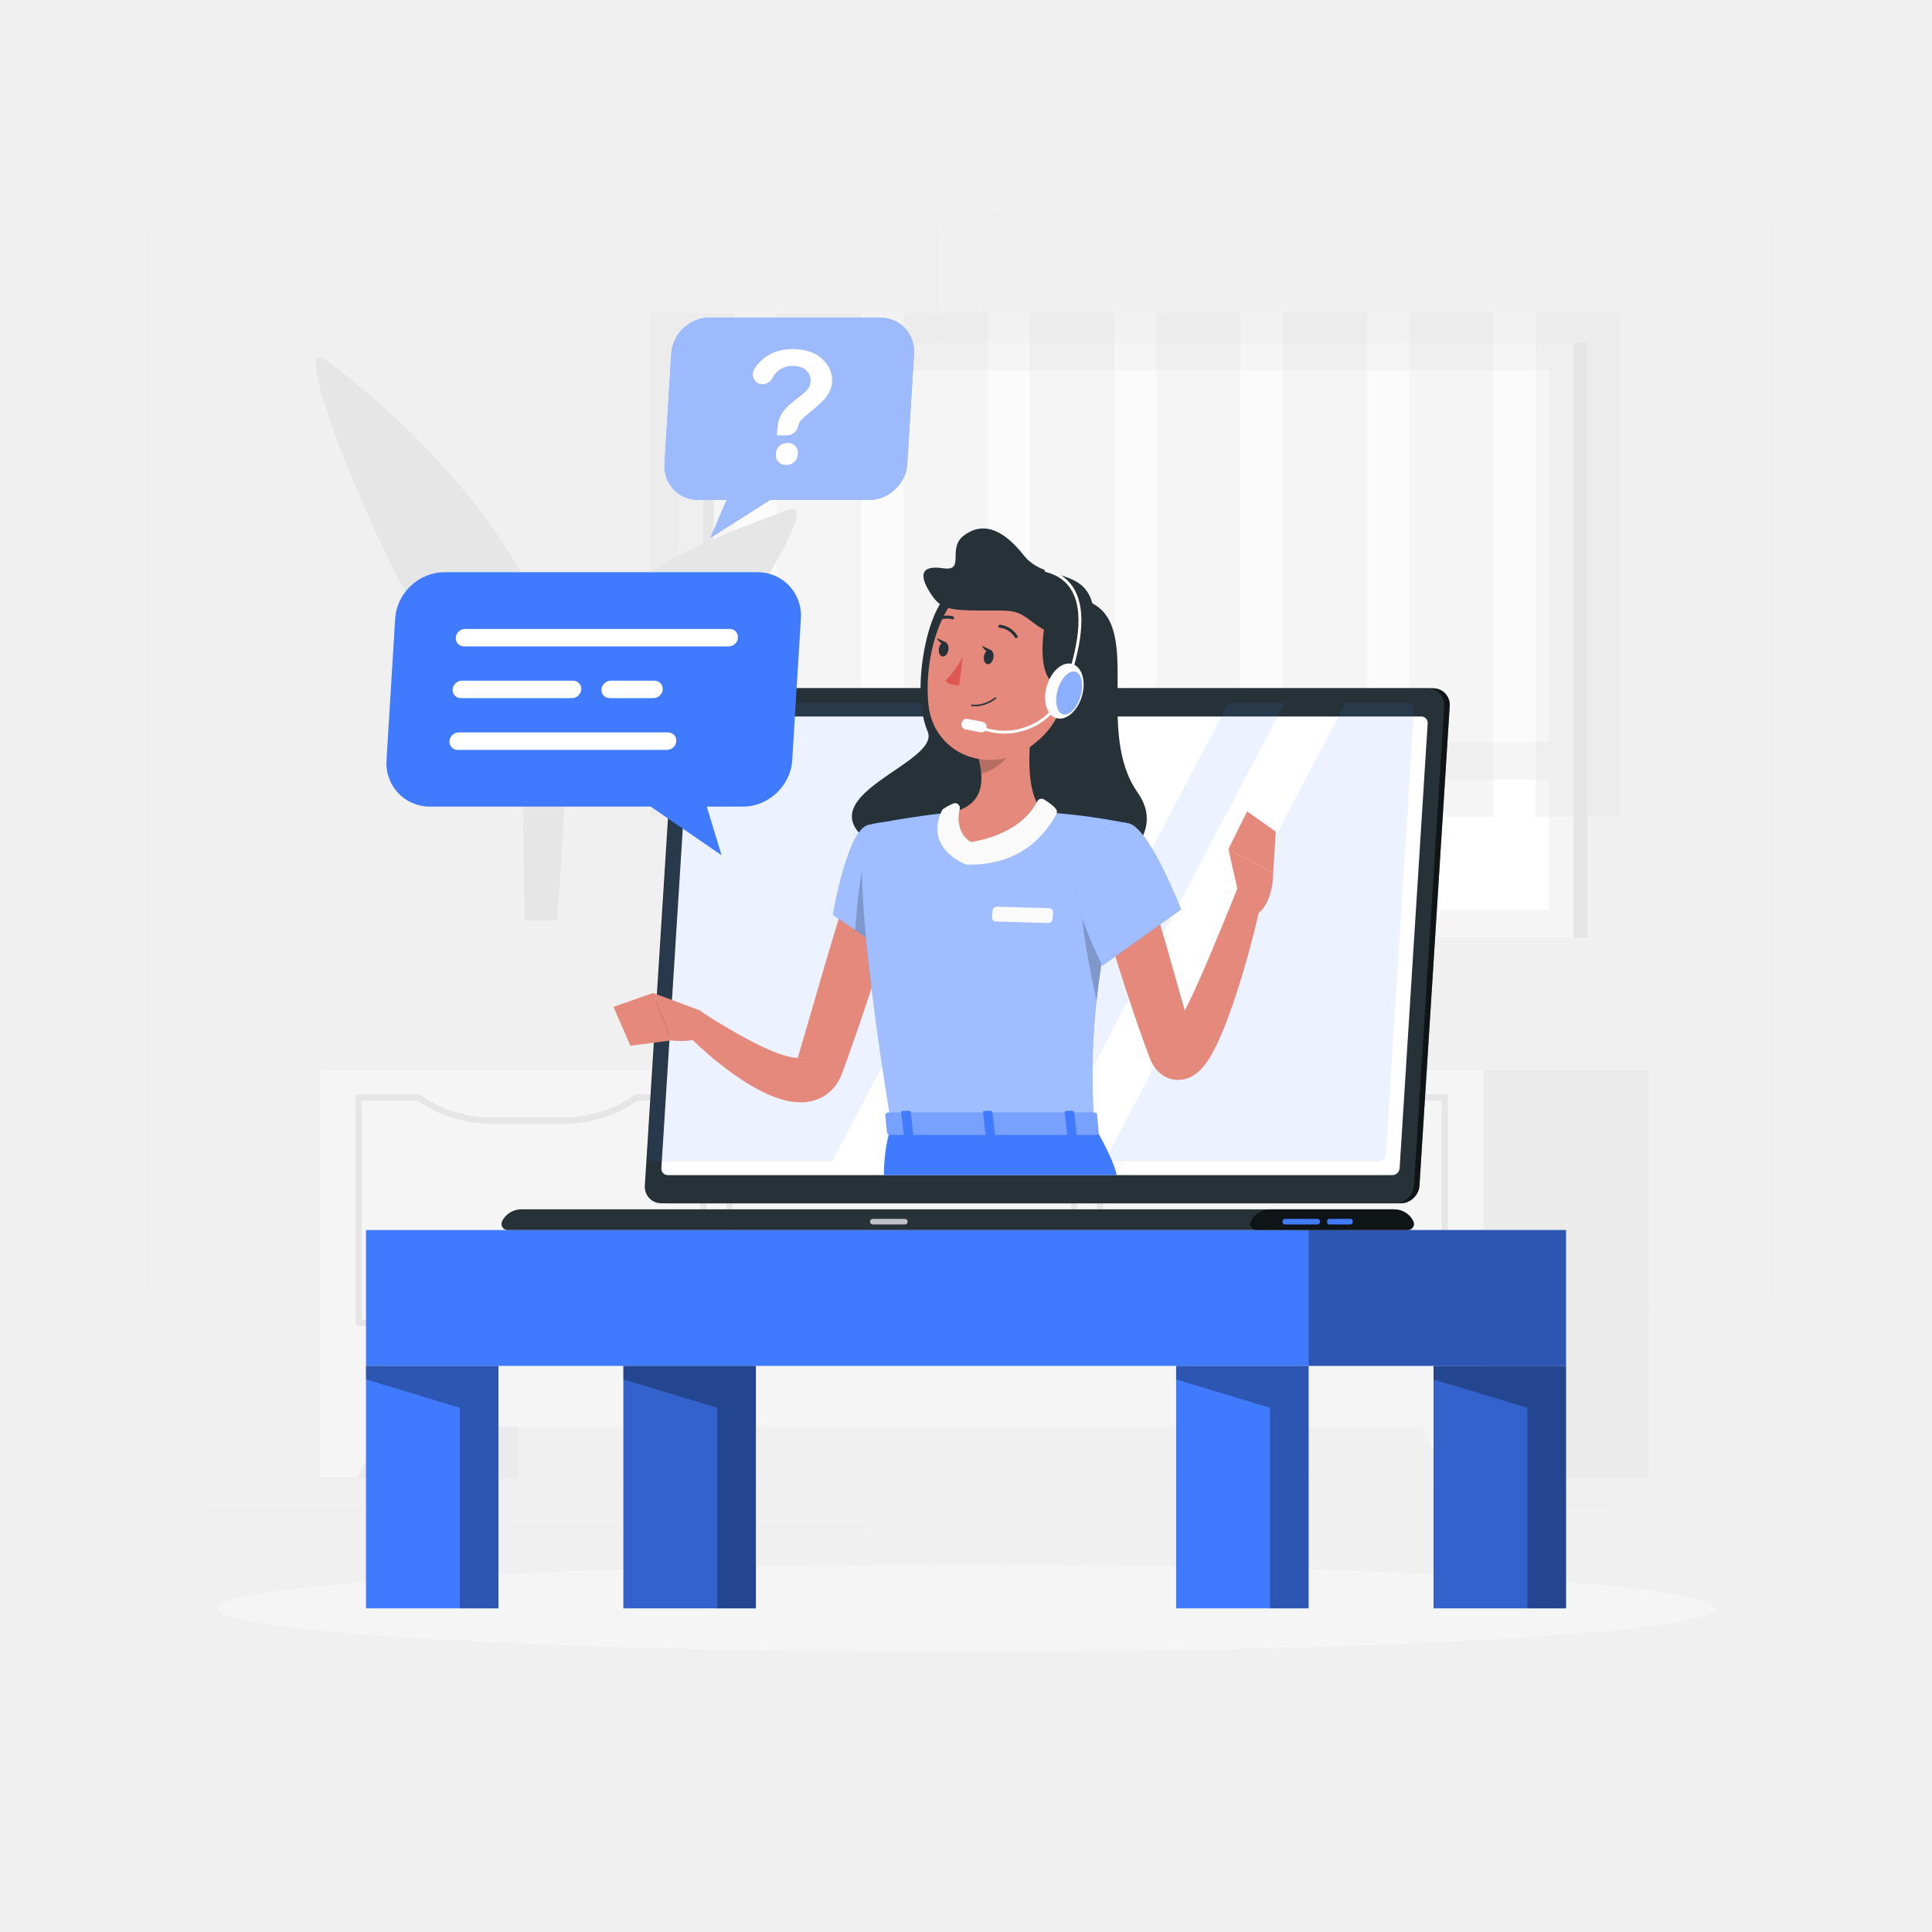
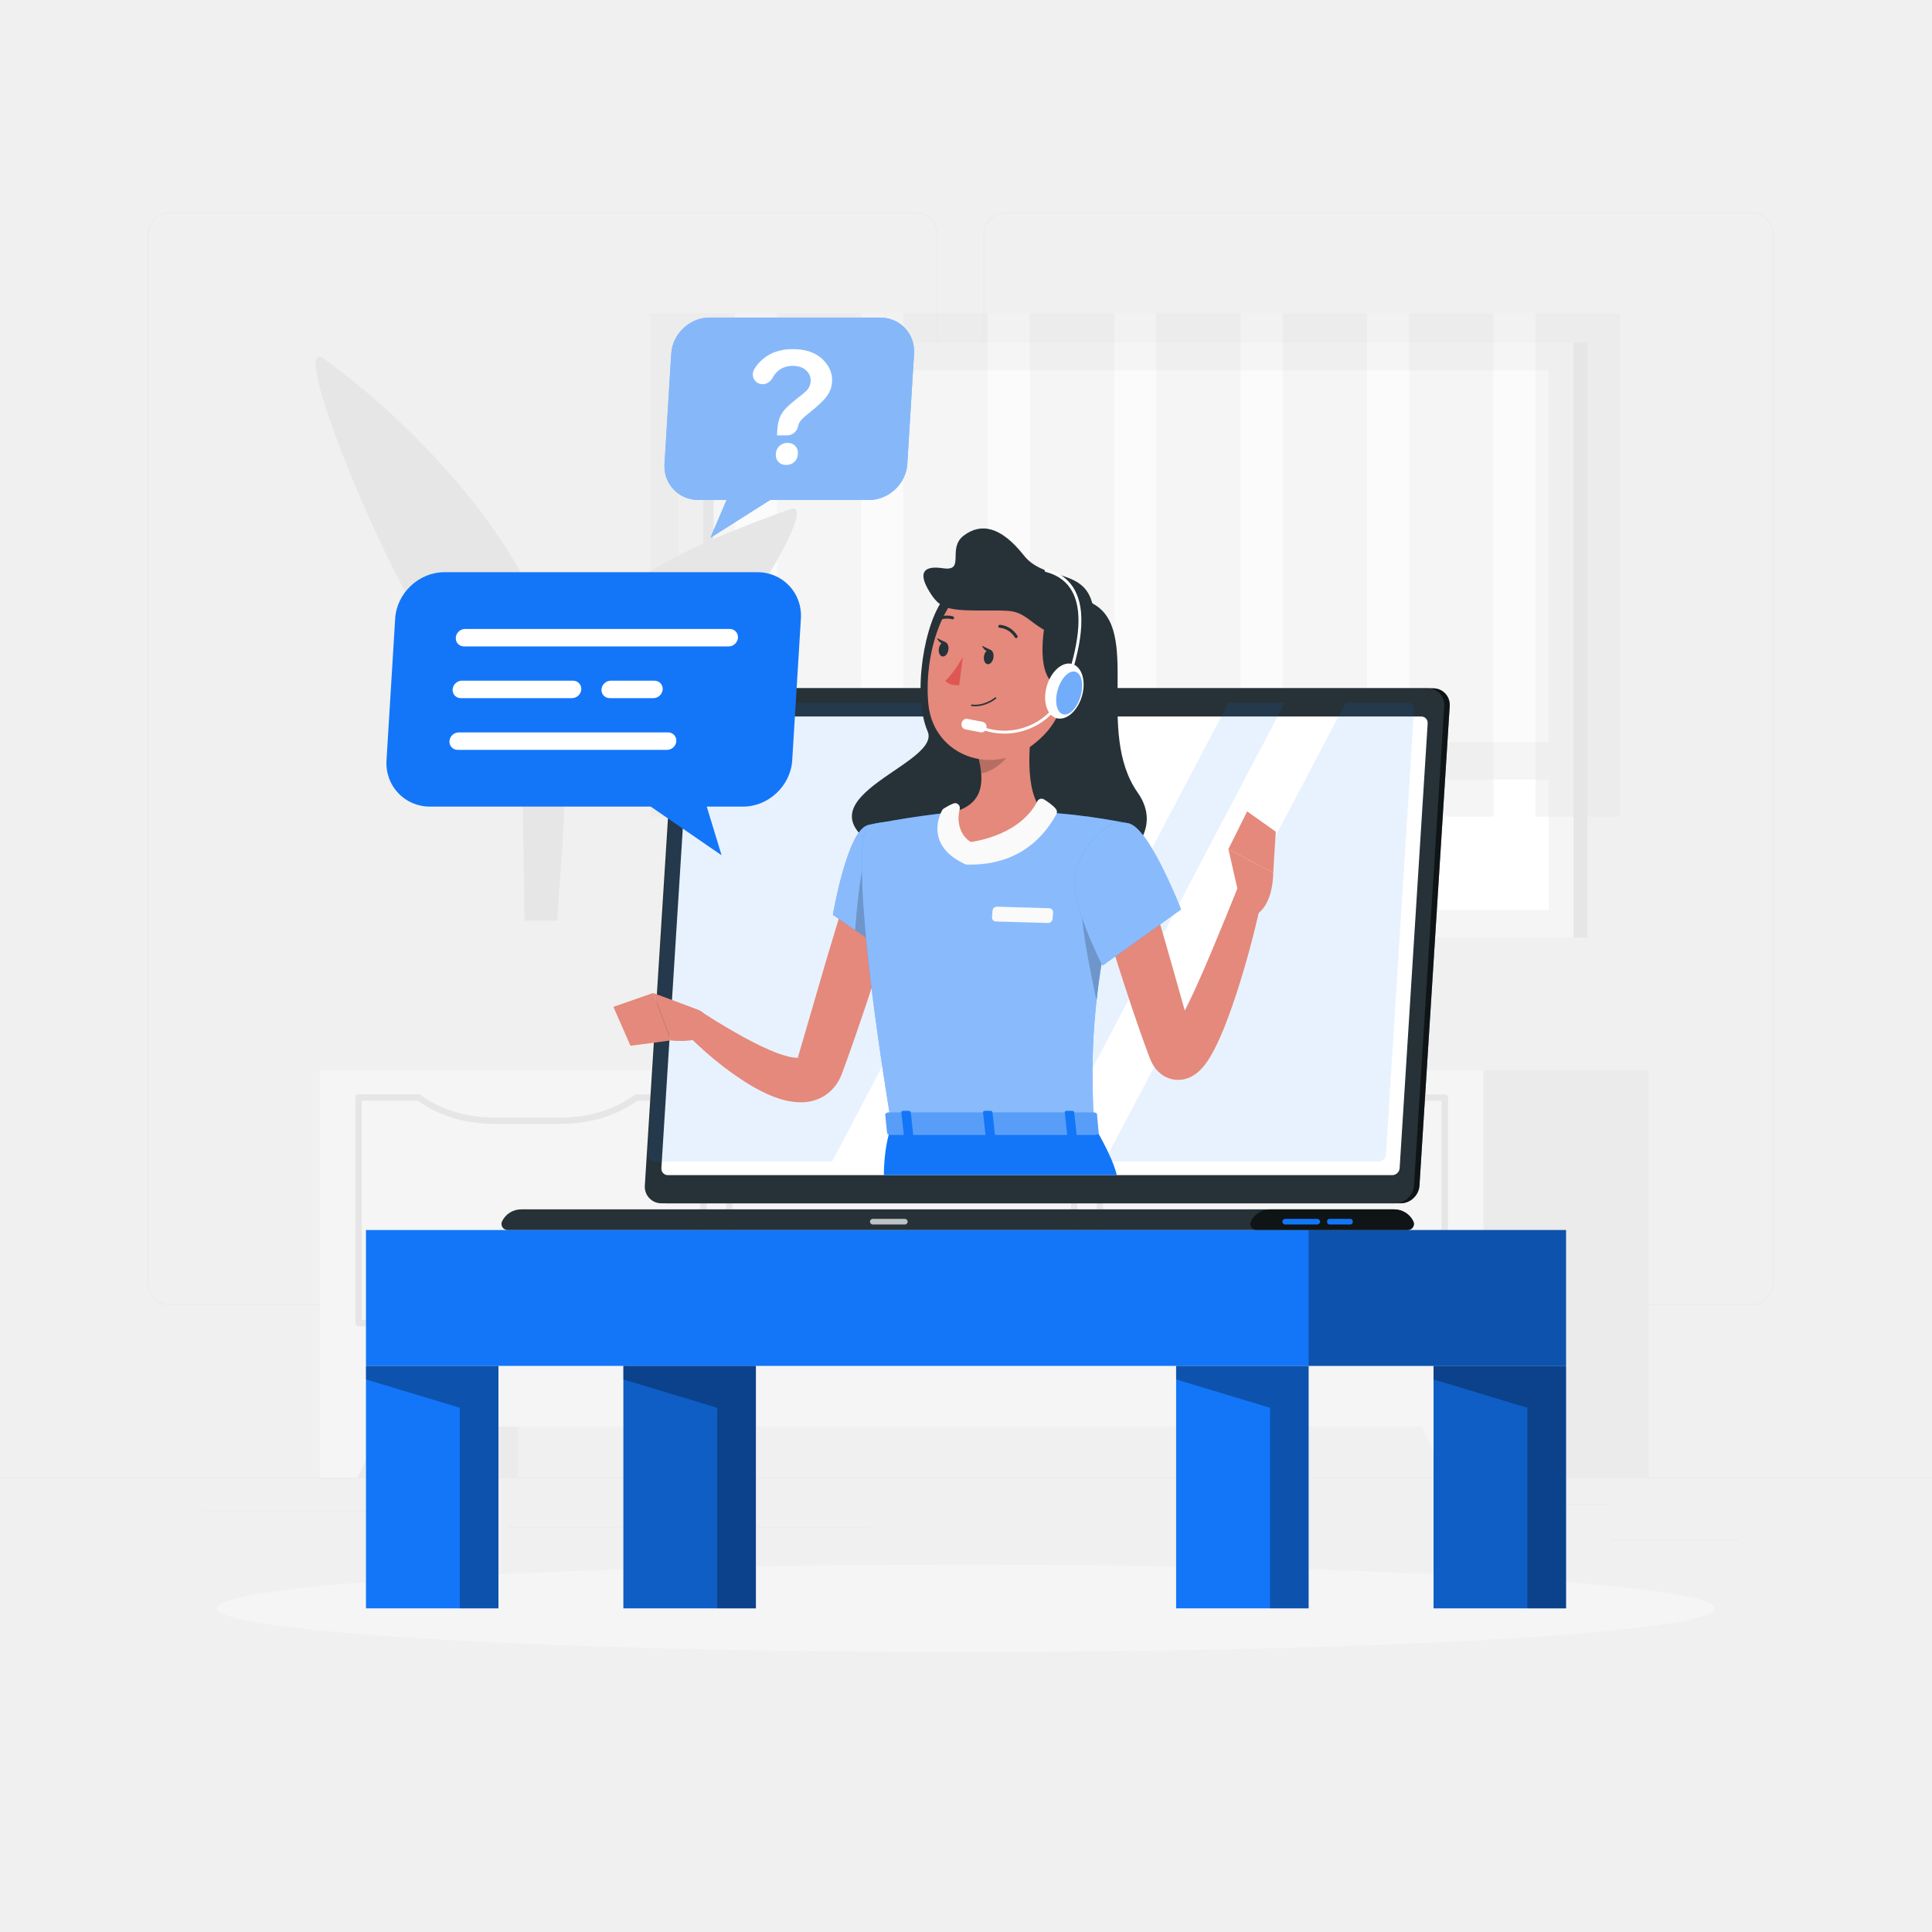
<svg xmlns="http://www.w3.org/2000/svg" version="1.1" x="0px" y="0px" viewBox="0 0 500 500" style="enable-background:new 0 0 500 500;" xml:space="preserve">
  <g id="Background_Complete">
    <g>
      <rect y="382.398" style="fill:#EBEBEB;" width="500" height="0.25" />
      <rect x="416.779" y="398.494" style="fill:#EBEBEB;" width="33.122" height="0.25" />
      <rect x="322.527" y="401.208" style="fill:#EBEBEB;" width="8.693" height="0.25" />
      <rect x="396.586" y="389.208" style="fill:#EBEBEB;" width="19.192" height="0.25" />
      <rect x="52.459" y="390.888" style="fill:#EBEBEB;" width="43.193" height="0.25" />
      <rect x="104.556" y="390.888" style="fill:#EBEBEB;" width="6.333" height="0.25" />
      <rect x="131.471" y="395.111" style="fill:#EBEBEB;" width="93.676" height="0.25" />
      <path style="fill:#EBEBEB;" d="M237.014,337.8H43.915c-3.147,0-5.708-2.561-5.708-5.708V60.66c0-3.147,2.561-5.708,5.708-5.708    h193.099c3.146,0,5.707,2.561,5.707,5.708v271.432C242.721,335.239,240.16,337.8,237.014,337.8z M43.915,55.203    c-3.01,0-5.458,2.448-5.458,5.458v271.432c0,3.01,2.448,5.458,5.458,5.458h193.099c3.009,0,5.457-2.448,5.457-5.458V60.66    c0-3.009-2.448-5.458-5.457-5.458H43.915z" />
      <path style="fill:#EBEBEB;" d="M453.31,337.8H260.212c-3.147,0-5.707-2.561-5.707-5.708V60.66c0-3.147,2.561-5.708,5.707-5.708    H453.31c3.148,0,5.708,2.561,5.708,5.708v271.432C459.019,335.239,456.458,337.8,453.31,337.8z M260.212,55.203    c-3.009,0-5.457,2.448-5.457,5.458v271.432c0,3.01,2.448,5.458,5.457,5.458H453.31c3.01,0,5.458-2.448,5.458-5.458V60.66    c0-3.009-2.448-5.458-5.458-5.458H260.212z" />
    </g>
    <g>
      <g>
        <g>
          <g>
            <g>
              <rect x="179.131" y="88.615" transform="matrix(-1 -1.224647e-16 1.224647e-16 -1 589.9572 331.2953)" style="fill:#E6E6E6;" width="231.695" height="154.066" />
              <rect x="175.545" y="88.615" transform="matrix(-1 -1.224647e-16 1.224647e-16 -1 582.7853 331.2953)" style="fill:#F5F5F5;" width="231.695" height="154.066" />
              <rect x="221.59" y="56.237" transform="matrix(-1.836970e-16 1 -1 -1.836970e-16 457.0404 -125.745)" style="fill:#FFFFFF;" width="139.605" height="218.821" />
              <rect x="113.535" y="164.292" transform="matrix(-1.836970e-16 1 -1 -1.836970e-16 348.9854 -17.69)" style="fill:#E6E6E6;" width="139.605" height="2.711" />
              <rect x="178.208" y="192.058" transform="matrix(-1 -1.224647e-16 1.224647e-16 -1 582.7853 393.8234)" style="fill:#F5F5F5;" width="226.37" height="9.707" />
            </g>
          </g>
        </g>
        <g style="opacity:0.4;">
          <rect x="168.362" y="81.008" style="fill:#E6E6E6;" width="21.875" height="130.344" />
          <rect x="190.236" y="81.008" transform="matrix(-1 -1.224647e-16 1.224647e-16 -1 391.3163 281.8858)" style="fill:#F5F5F5;" width="10.844" height="119.87" />
          <rect x="201.08" y="81.008" style="fill:#E6E6E6;" width="21.875" height="130.344" />
          <rect x="222.955" y="81.008" transform="matrix(-1 -1.224647e-16 1.224647e-16 -1 456.7533 281.8858)" style="fill:#F5F5F5;" width="10.844" height="119.87" />
          <rect x="233.799" y="81.008" style="fill:#E6E6E6;" width="21.875" height="130.344" />
          <rect x="255.673" y="81.008" transform="matrix(-1 -1.224647e-16 1.224647e-16 -1 522.1902 281.8858)" style="fill:#F5F5F5;" width="10.844" height="119.87" />
          <rect x="266.517" y="81.008" style="fill:#E6E6E6;" width="21.875" height="130.344" />
          <rect x="288.392" y="81.008" transform="matrix(-1 -1.224647e-16 1.224647e-16 -1 587.6271 281.8858)" style="fill:#F5F5F5;" width="10.844" height="119.87" />
          <rect x="299.236" y="81.008" style="fill:#E6E6E6;" width="21.875" height="130.344" />
          <rect x="321.11" y="81.008" transform="matrix(-1 -1.224647e-16 1.224647e-16 -1 653.0641 281.8858)" style="fill:#F5F5F5;" width="10.844" height="119.87" />
          <rect x="331.954" y="81.008" style="fill:#E6E6E6;" width="21.875" height="130.344" />
          <rect x="353.829" y="81.008" transform="matrix(-1 -1.224647e-16 1.224647e-16 -1 718.5011 281.8858)" style="fill:#F5F5F5;" width="10.844" height="119.87" />
          <rect x="364.672" y="81.008" style="fill:#E6E6E6;" width="21.875" height="130.344" />
          <rect x="386.547" y="81.008" transform="matrix(-1 -1.224647e-16 1.224647e-16 -1 783.9381 281.8858)" style="fill:#F5F5F5;" width="10.844" height="119.87" />
          <rect x="397.391" y="81.008" style="fill:#E6E6E6;" width="21.875" height="130.344" />
        </g>
      </g>
      <g>
        <rect x="82.793" y="277" transform="matrix(-1 -1.224647e-16 1.224647e-16 -1 216.8743 659.3984)" style="fill:#EBEBEB;" width="51.288" height="105.398" />
        <polygon style="fill:#F5F5F5;" points="92.535,382.398 82.793,382.398 82.793,360.934 102.748,360.934    " />
        <rect x="375.429" y="277" transform="matrix(-1 -1.224647e-16 1.224647e-16 -1 802.1453 659.3984)" style="fill:#EBEBEB;" width="51.288" height="105.398" />
        <rect x="82.793" y="277" transform="matrix(-1 -1.224647e-16 1.224647e-16 -1 466.7233 646.2273)" style="fill:#F5F5F5;" width="301.137" height="92.227" />
        <g>
          <path style="fill:#E6E6E6;" d="M373.918,343.208h-89.269c-0.453,0-0.82-0.367-0.82-0.821v-58.36c0-0.453,0.367-0.821,0.82-0.821      h16.485c0.176,0,0.347,0.056,0.488,0.161c2.365,1.749,5.074,3.138,8.05,4.129c3.409,1.141,7.036,1.72,10.781,1.72h17.66      c7.055,0,13.742-2.077,18.831-5.848c0.141-0.105,0.313-0.161,0.488-0.161h16.484c0.453,0,0.82,0.367,0.82,0.821v58.36      C374.738,342.841,374.371,343.208,373.918,343.208z M285.47,341.567h87.628v-56.718h-15.396      c-5.34,3.877-12.284,6.009-19.588,6.009h-17.66c-3.923,0-7.725-0.607-11.301-1.804c-3.047-1.014-5.834-2.429-8.287-4.205H285.47      V341.567z" />
        </g>
        <g>
          <path style="fill:#E6E6E6;" d="M277.992,343.208h-89.269c-0.453,0-0.82-0.367-0.82-0.821v-58.36c0-0.453,0.367-0.821,0.82-0.821      h15.591c0.176,0,0.347,0.056,0.488,0.161c2.381,1.761,5.089,3.15,8.049,4.128c3.41,1.142,7.037,1.72,10.782,1.72h17.66      c7.043,0,13.724-2.077,18.811-5.848c0.141-0.105,0.313-0.161,0.488-0.161h17.399c0.453,0,0.82,0.367,0.82,0.821v58.36      C278.813,342.841,278.445,343.208,277.992,343.208z M189.543,341.567h87.629v-56.718h-16.311      c-5.339,3.877-12.276,6.009-19.568,6.009h-17.66c-3.923,0-7.725-0.607-11.301-1.804c-3.031-1.003-5.819-2.417-8.287-4.205      h-14.502V341.567z" />
        </g>
        <g>
          <path style="fill:#E6E6E6;" d="M182.065,343.208H92.797c-0.453,0-0.82-0.367-0.82-0.821v-58.36c0-0.453,0.367-0.821,0.82-0.821      h15.59c0.176,0,0.347,0.056,0.487,0.161c2.368,1.75,5.077,3.139,8.051,4.129c3.409,1.141,7.036,1.72,10.781,1.72h17.66      c7.055,0,13.742-2.077,18.831-5.848c0.141-0.105,0.313-0.161,0.488-0.161h17.38c0.453,0,0.82,0.367,0.82,0.821v58.36      C182.886,342.841,182.519,343.208,182.065,343.208z M93.617,341.567h87.628v-56.718h-16.291      c-5.34,3.877-12.284,6.009-19.588,6.009h-17.66c-3.923,0-7.725-0.607-11.301-1.804c-3.046-1.014-5.833-2.428-8.287-4.205H93.617      V341.567z" />
        </g>
        <polygon style="fill:#F5F5F5;" points="374.189,382.398 383.93,382.398 383.93,360.934 363.975,360.934    " />
      </g>
      <g>
        <path style="fill:#E6E6E6;" d="M143.944,259.341l-8.09,0c0.055-5.604-0.027-19.817-0.573-52.392     c-0.982-59.043-2.866-62.643-2.866-62.643l9.613,29.14c2.262,6.857,3.622,13.99,3.945,21.203     C146.989,217.367,143.021,235.507,143.944,259.341z" />
        <path style="fill:#E6E6E6;" d="M150.087,164.663c10.79-16.331,32.332-24.853,54.349-32.875     c8.644-3.15-15.617,35.925-33.256,53.638c-13.702,13.76-26.947,13.453-30.927,27.054     C139.49,196.692,140.79,178.735,150.087,164.663z" />
        <path style="fill:#E6E6E6;" d="M137.727,154.177c-8.455-19.097-29.829-43.865-53.85-61.315     c-9.431-6.851,13.84,51.956,30.254,76.053c12.779,18.76,24.703,30.181,26.558,43.564     C148.745,195.738,146.182,173.275,137.727,154.177z" />
        <g>
          <path style="fill:#F0F0F0;" d="M138.529,277L138.529,277c9.494,0,17.339-7.407,17.884-16.885l1.582-16.194h-38.933l1.582,16.194      C121.189,269.593,129.035,277,138.529,277z" />
          <polygon style="fill:#F0F0F0;" points="116.541,244.008 160.516,244.008 161.775,238.256 115.282,238.256     " />
          <polygon style="fill:#F0F0F0;" points="118.708,253.872 158.349,253.872 159.485,248.12 117.572,248.12     " />
        </g>
      </g>
    </g>
  </g>
  <g id="Background_Simple" style="display:none;">
    <g style="display:inline;">
-       <path style="fill:#407BFF;" d="M317.021,115.528c-32.868-19.074-86.884-21.376-117.563,1.068    c-33.88,24.786-28.675,71.831-63.338,94.177c-35.248,22.724-77.555,13.063-72.895,71.573    c3.592,45.099,42.028,57.149,78.987,69.144c66.354,21.534,194.812,45.422,241.554-26.171    C437.003,243.778,390.7,158.286,317.021,115.528z" />
+       <path style="fill:#1376F8;" d="M317.021,115.528c-32.868-19.074-86.884-21.376-117.563,1.068    c-33.88,24.786-28.675,71.831-63.338,94.177c-35.248,22.724-77.555,13.063-72.895,71.573    c3.592,45.099,42.028,57.149,78.987,69.144c66.354,21.534,194.812,45.422,241.554-26.171    C437.003,243.778,390.7,158.286,317.021,115.528z" />
      <path style="opacity:0.9;fill:#FFFFFF;" d="M317.021,115.528c-32.868-19.074-86.884-21.376-117.563,1.068    c-33.88,24.786-28.675,71.831-63.338,94.177c-35.248,22.724-77.555,13.063-72.895,71.573    c3.592,45.099,42.028,57.149,78.987,69.144c66.354,21.534,194.812,45.422,241.554-26.171    C437.003,243.778,390.7,158.286,317.021,115.528z" />
    </g>
  </g>
  <g id="Shadow_1_">
    <ellipse id="_x3C_Path_x3E__93_" style="fill:#F5F5F5;" cx="250" cy="416.238" rx="193.889" ry="11.323" />
  </g>
  <g id="Table">
    <g>
      <g>
-         <rect x="94.715" y="318.333" style="fill:#407BFF;" width="310.571" height="35.159" />
+         <rect x="94.715" y="318.333" style="fill:#1376F8;" width="310.571" height="35.159" />
        <rect x="338.667" y="318.333" style="opacity:0.3;" width="66.619" height="35.159" />
      </g>
      <g>
-         <rect x="94.715" y="353.493" style="fill:#407BFF;" width="34.285" height="62.745" />
+         <rect x="94.715" y="353.493" style="fill:#1376F8;" width="34.285" height="62.745" />
        <polygon style="opacity:0.3;" points="94.715,353.493 94.715,357 119,364.333 119,416.238 129,416.238 129,353.493    " />
      </g>
      <g>
        <g>
-           <rect x="371" y="353.493" style="fill:#407BFF;" width="34.285" height="62.745" />
+           <rect x="371" y="353.493" style="fill:#1376F8;" width="34.285" height="62.745" />
          <rect x="371" y="353.493" style="opacity:0.2;" width="34.285" height="62.745" />
        </g>
        <polygon style="opacity:0.3;" points="371,353.493 371,357 395.285,364.333 395.285,416.238 405.285,416.238 405.285,353.493         " />
      </g>
      <g>
-         <rect x="304.381" y="353.493" style="fill:#407BFF;" width="34.285" height="62.745" />
+         <rect x="304.381" y="353.493" style="fill:#1376F8;" width="34.285" height="62.745" />
        <polygon style="opacity:0.3;" points="304.381,353.493 304.381,357 328.667,364.333 328.667,416.238 338.667,416.238      338.667,353.493    " />
      </g>
      <g>
        <g>
-           <rect x="161.333" y="353.493" style="fill:#407BFF;" width="34.285" height="62.745" />
+           <rect x="161.333" y="353.493" style="fill:#1376F8;" width="34.285" height="62.745" />
          <rect x="161.333" y="353.493" style="opacity:0.2;" width="34.285" height="62.745" />
        </g>
        <polygon style="opacity:0.3;" points="161.333,353.493 161.333,357 185.619,364.333 185.619,416.238 195.619,416.238      195.619,353.493    " />
      </g>
    </g>
  </g>
  <g id="Character">
    <g>
      <g>
        <g>
          <g>
            <path style="fill:#263238;" d="M362.476,311.417H172.603c-2.527,0-4.464-2.067-4.304-4.594l7.823-124.096       c0.159-2.527,2.357-4.594,4.883-4.594h189.872c2.527,0,4.464,2.067,4.304,4.594l-7.823,124.096       C367.2,309.349,365.002,311.417,362.476,311.417z" />
            <path style="opacity:0.6;" d="M362.476,311.417H172.603c-2.527,0-4.464-2.067-4.304-4.594l7.823-124.096       c0.159-2.527,2.357-4.594,4.883-4.594h189.872c2.527,0,4.464,2.067,4.304,4.594l-7.823,124.096       C367.2,309.349,365.002,311.417,362.476,311.417z" />
          </g>
          <g>
            <path style="fill:#263238;" d="M361.059,311.417H171.186c-2.527,0-4.464-2.067-4.304-4.594l7.823-124.096       c0.159-2.527,2.357-4.594,4.883-4.594h189.872c2.527,0,4.464,2.067,4.304,4.594l-7.823,124.096       C365.783,309.349,363.585,311.417,361.059,311.417z" />
          </g>
          <g>
            <g>
              <path style="fill:#263238;" d="M360.818,312.979H134.887c-2.184,0-4.08,1.272-4.953,3.096        c-0.502,1.049,0.266,2.258,1.45,2.258h232.938c1.183,0,1.952-1.209,1.449-2.258        C364.897,314.25,363.002,312.979,360.818,312.979z" />
            </g>
            <path style="opacity:0.6;" d="M360.818,312.979h-32.13c-2.184,0-4.079,1.272-4.953,3.096c-0.502,1.049,0.266,2.258,1.449,2.258       h39.137c1.183,0,1.952-1.209,1.449-2.258C364.897,314.25,363.002,312.979,360.818,312.979z" />
-             <path style="fill:#407BFF;" d="M340.896,316.896h-8.292c-0.401,0-0.729-0.328-0.729-0.729l0,0c0-0.401,0.328-0.729,0.729-0.729       h8.292c0.401,0,0.729,0.328,0.729,0.729l0,0C341.625,316.568,341.297,316.896,340.896,316.896z" />
+             <path style="fill:#1376F8;" d="M340.896,316.896h-8.292c-0.401,0-0.729-0.328-0.729-0.729l0,0c0-0.401,0.328-0.729,0.729-0.729       h8.292c0.401,0,0.729,0.328,0.729,0.729l0,0C341.625,316.568,341.297,316.896,340.896,316.896z" />
            <path style="opacity:0.7;fill:#FFFFFF;" d="M234.168,316.896h-8.292c-0.401,0-0.729-0.328-0.729-0.729l0,0       c0-0.401,0.328-0.729,0.729-0.729h8.292c0.401,0,0.729,0.328,0.729,0.729l0,0C234.897,316.568,234.569,316.896,234.168,316.896       z" />
-             <path style="fill:#407BFF;" d="M349.482,316.896h-5.423c-0.331,0-0.601-0.27-0.601-0.601v-0.256       c0-0.331,0.27-0.601,0.601-0.601h5.423c0.331,0,0.601,0.271,0.601,0.601v0.256       C350.083,316.625,349.813,316.896,349.482,316.896z" />
+             <path style="fill:#1376F8;" d="M349.482,316.896h-5.423c-0.331,0-0.601-0.27-0.601-0.601v-0.256       c0-0.331,0.27-0.601,0.601-0.601h5.423c0.331,0,0.601,0.271,0.601,0.601v0.256       C350.083,316.625,349.813,316.896,349.482,316.896z" />
          </g>
          <path style="fill:#FFFFFF;" d="M171.163,302.335l7.257-115.121c0.062-0.984,0.918-1.789,1.902-1.789h187.484      c0.984,0,1.738,0.805,1.676,1.789l-7.257,115.121c-0.062,0.984-0.918,1.789-1.902,1.789H172.84      C171.856,304.124,171.101,303.319,171.163,302.335z" />
-           <path style="opacity:0.1;fill:#407BFF;" d="M277.82,181.88l-62.45,118.7H169.3c-0.99,0-1.74-0.8-1.68-1.79l7.26-115.12      c0.06-0.98,0.92-1.79,1.9-1.79H277.82z" />
-           <polygon style="opacity:0.1;fill:#407BFF;" points="332.51,181.88 270.06,300.58 255.5,300.58 317.95,181.88     " />
-           <path style="opacity:0.1;fill:#407BFF;" d="M365.94,183.67l-7.26,115.12c-0.06,0.99-0.92,1.79-1.9,1.79h-70.97l62.45-118.7h16      C365.25,181.88,366,182.69,365.94,183.67z" />
+           <path style="opacity:0.1;fill:#1376F8;" d="M277.82,181.88l-62.45,118.7H169.3c-0.99,0-1.74-0.8-1.68-1.79l7.26-115.12      c0.06-0.98,0.92-1.79,1.9-1.79H277.82z" />
+           <polygon style="opacity:0.1;fill:#1376F8;" points="332.51,181.88 270.06,300.58 255.5,300.58 317.95,181.88     " />
+           <path style="opacity:0.1;fill:#1376F8;" d="M365.94,183.67l-7.26,115.12c-0.06,0.99-0.92,1.79-1.9,1.79h-70.97l62.45-118.7h16      C365.25,181.88,366,182.69,365.94,183.67z" />
          <path style="opacity:0.4;fill:#FFFFFF;" d="M275.628,181.98c-0.047,0.743-0.688,1.346-1.431,1.346      c-0.744,0-1.308-0.603-1.262-1.346c0.047-0.744,0.688-1.346,1.431-1.346C275.11,180.633,275.675,181.236,275.628,181.98z" />
        </g>
      </g>
      <g>
        <g>
          <path style="fill:#263238;" d="M244.648,154.394c-5.466,6.259-8.627,25.444-4.574,34.889      c4.053,9.444-42.947,18.889-4.169,34.222c38.778,15.333,69.778-2.444,58.556-18.333s1.208-42.347-11.78-49.027      C270.936,150.106,255.612,141.839,244.648,154.394z" />
          <path style="fill:#E4897B;" d="M233.061,231.659c-2.054,7.043-4.233,14.034-6.493,21.01c-2.281,6.973-4.611,13.918-7.102,20.873      l-0.949,2.615l-0.482,1.312l-0.149,0.395l-0.236,0.584c-0.146,0.377-0.376,0.796-0.579,1.185      c-0.857,1.594-2.383,3.264-4.207,4.26c-1.826,0.997-3.706,1.344-5.247,1.379c-3.128,0.047-5.403-0.704-7.489-1.472      c-2.061-0.818-3.89-1.774-5.632-2.783c-6.88-4.125-12.51-9.005-17.881-14.455l4.311-5.081c1.454,0.926,2.994,1.916,4.503,2.847      c1.52,0.938,3.066,1.827,4.59,2.72c3.066,1.75,6.158,3.408,9.21,4.714c1.517,0.652,3.032,1.208,4.435,1.57      c1.37,0.388,2.723,0.52,3.265,0.378c0.284-0.052,0.226-0.159-0.006-0.068c-0.244,0.073-0.481,0.345-0.494,0.318      c-0.012-0.026-0.005-0.002-0.005-0.059c0.001-0.02,0.004-0.039,0.009-0.057l0.076-0.253l0.384-1.292l0.762-2.6l6.118-21      c2.077-7.002,4.202-14.002,6.419-20.958L233.061,231.659z" />
          <path style="fill:#E4897B;" d="M180.624,261.301l-11.584-4.318l4.615,12.273c0,0,8.194,1.184,11.374-3.13l-2.591-3.466      C181.976,262.042,181.346,261.57,180.624,261.301z" />
          <polygon style="fill:#E4897B;" points="158.747,260.573 163.167,270.639 173.655,269.256 169.04,256.983     " />
          <g>
-             <path style="fill:#407BFF;" d="M224.576,213.551c-5.314,1.353-9.031,23.221-9.031,23.221l14.644,9.958       c0,0,14.04-22.061,9.952-27.903C235.883,212.743,232.331,211.577,224.576,213.551z" />
+             <path style="fill:#1376F8;" d="M224.576,213.551c-5.314,1.353-9.031,23.221-9.031,23.221l14.644,9.958       c0,0,14.04-22.061,9.952-27.903C235.883,212.743,232.331,211.577,224.576,213.551z" />
            <path style="opacity:0.5;fill:#FFFFFF;" d="M224.576,213.551c-5.314,1.353-9.031,23.221-9.031,23.221l14.644,9.958       c0,0,14.04-22.061,9.952-27.903C235.883,212.743,232.331,211.577,224.576,213.551z" />
          </g>
          <path style="opacity:0.2;" d="M224.095,221.5l11.375,2.635l1.091,11.12c-2.975,6.134-6.375,11.474-6.375,11.474l-8.882-6.035      C221.687,235.581,222.65,224.957,224.095,221.5z" />
          <g>
-             <path style="fill:#407BFF;" d="M224.576,213.551c0,0-6.142,2.163,6.162,77.817c20.779,0,42.253,0,52.364,0       c-0.879-21.312-0.904-34.453,9.282-78.191c0,0-10.972-2.387-22.236-2.93c-8.812-0.425-16.031-0.706-23.778,0.001       C236.158,211.181,224.576,213.551,224.576,213.551z" />
+             <path style="fill:#1376F8;" d="M224.576,213.551c0,0-6.142,2.163,6.162,77.817c20.779,0,42.253,0,52.364,0       c-0.879-21.312-0.904-34.453,9.282-78.191c0,0-10.972-2.387-22.236-2.93c-8.812-0.425-16.031-0.706-23.778,0.001       C236.158,211.181,224.576,213.551,224.576,213.551z" />
            <path style="opacity:0.5;fill:#FFFFFF;" d="M224.576,213.551c0,0-6.142,2.163,6.162,77.817c20.779,0,42.253,0,52.364,0       c-0.879-21.312-0.904-34.453,9.282-78.191c0,0-10.972-2.387-22.236-2.93c-8.812-0.425-16.031-0.706-23.778,0.001       C236.158,211.181,224.576,213.551,224.576,213.551z" />
          </g>
          <path style="opacity:0.2;" d="M280.064,233.484l6.757,5.751c-1.445,7.65-2.409,14.024-3.032,19.69      C282.529,253.245,279.313,237.833,280.064,233.484z" />
          <path style="fill:#E4897B;" d="M267.792,183.474c-1.5,7.651-2.997,21.669,2.356,26.774c0,0-4.967,11.462-18.251,11.462      c-13.283,0-5.527-11.461-5.527-11.461c8.531-2.037,8.311-8.367,6.825-14.312L267.792,183.474z" />
          <path style="fill:#FAFAFA;" d="M268.445,207.387c-1.258,2.552-5.313,8.388-16.66,10.458c-0.31,0.057-0.645,0.004-0.903-0.176      c-2.127-1.484-3.438-4.609-2.509-8.236c0.256-0.998-0.707-1.88-1.659-1.485c-1.125,0.467-2.07,1.045-2.503,1.327      c-0.176,0.115-0.314,0.269-0.413,0.455c-0.825,1.563-4.184,9.198,5.953,13.906c0.16,0.074,0.335,0.117,0.512,0.12      c5.953,0.125,16.487-1.051,23.119-13.016c0.243-0.438,0.199-0.987-0.111-1.379c-0.732-0.925-2.07-1.852-3.066-2.467      C269.585,206.511,268.768,206.733,268.445,207.387z" />
          <path style="fill:#FAFAFA;" d="M271.231,238.868l-13.5-0.391c-0.596-0.017-1.045-0.518-0.999-1.112l0.13-1.663      c0.047-0.594,0.572-1.067,1.168-1.049l13.5,0.391c0.596,0.017,1.045,0.518,0.999,1.112l-0.13,1.663      C272.352,238.413,271.827,238.886,271.231,238.868z" />
          <path style="opacity:0.2;" d="M261.841,188.559l-8.639,7.371c0.357,1.407,0.634,2.834,0.733,4.221      c3.259-0.471,7.737-4.049,8.082-7.461C262.19,190.988,262.119,189.352,261.841,188.559z" />
          <path style="fill:#E4897B;" d="M277.873,169.021c-2.415,12.566-3.168,17.936-10.406,23.611      c-10.887,8.536-25.793,2.822-27.182-10.212c-1.25-11.732,2.909-30.311,15.959-33.75      C269.101,145.282,280.288,156.454,277.873,169.021z" />
          <path style="fill:#263238;" d="M270.716,159.7c-1.555,7.873-1.922,18.333,5.328,18.333s12.857-12.275,6.637-21.888      C276.461,146.533,271.633,155.059,270.716,159.7z" />
          <path style="fill:#263238;" d="M283.183,160.672c0.003,8.556-10.778,4.325-15.556,0.635c-4.778-3.69-5.041-3.285-13.833-3.301      c-8.792-0.016-10.611-0.611-13.222-4.833s-2.376-7,3.506-6.111c5.883,0.889,0.938-5.111,5.327-8.444      c4.389-3.333,9.564-2.491,15.556,5.111C270.952,151.329,283.177,145.837,283.183,160.672z" />
          <g>
            <ellipse transform="matrix(0.2813 -0.9596 0.9596 0.2813 26.3493 392.877)" style="fill:#FFFFFF;" cx="275.466" cy="178.847" rx="7.301" ry="4.73" />
            <path style="fill:#FFFFFF;" d="M259.956,189.857c-2.286,0-4.571-0.461-6.743-1.383c-0.19-0.081-0.279-0.301-0.198-0.492       c0.081-0.191,0.3-0.279,0.491-0.199c4.101,1.74,8.626,1.764,12.738,0.068c4.02-1.657,7.131-4.764,8.758-8.75       c3.031-8.587,6.063-19.316,2.517-25.965c-1.376-2.582-3.696-4.308-6.896-5.131c-0.2-0.052-0.321-0.256-0.27-0.456       c0.052-0.2,0.25-0.322,0.457-0.27c3.411,0.878,5.892,2.73,7.371,5.504c3.684,6.908,0.61,17.836-2.478,26.585       c-1.71,4.19-4.966,7.443-9.173,9.177C264.408,189.42,262.182,189.857,259.956,189.857z" />
-             <path style="opacity:0.6;fill:#407BFF;" d="M279.653,180.217c-0.891,3.041-2.936,5.118-4.567,4.64       c-1.631-0.478-2.23-3.331-1.339-6.371s2.936-5.118,4.567-4.64C279.945,174.323,280.545,177.176,279.653,180.217z" />
+             <path style="opacity:0.6;fill:#1376F8;" d="M279.653,180.217c-0.891,3.041-2.936,5.118-4.567,4.64       c-1.631-0.478-2.23-3.331-1.339-6.371s2.936-5.118,4.567-4.64C279.945,174.323,280.545,177.176,279.653,180.217z" />
            <path style="fill:#FFFFFF;" d="M253.768,189.519l-3.912-0.755c-0.687-0.132-1.14-0.803-1.008-1.49l0.042-0.219       c0.133-0.687,0.803-1.14,1.49-1.008l3.912,0.755c0.687,0.132,1.14,0.803,1.008,1.49l-0.042,0.219       C255.125,189.198,254.455,189.651,253.768,189.519z" />
          </g>
          <path style="fill:#DE5753;" d="M249.175,170.046c0,0-2.324,4.214-4.527,6.107c1.197,1.447,3.588,1.165,3.588,1.165      L249.175,170.046z" />
          <path style="fill:#263238;" d="M251.384,182.695c0.024,0.016,0.052,0.026,0.083,0.03c3.486,0.434,6.187-1.824,6.301-1.921      c0.082-0.07,0.092-0.193,0.022-0.275c-0.07-0.082-0.192-0.091-0.275-0.022c-0.026,0.022-2.689,2.243-6,1.831      c-0.107-0.014-0.204,0.062-0.217,0.169C251.288,182.585,251.324,182.656,251.384,182.695z" />
          <path style="fill:#263238;" d="M262.817,165.104c0.116,0.053,0.254,0.048,0.369-0.024c0.182-0.115,0.237-0.355,0.123-0.537      c-1.736-2.761-4.438-2.836-4.552-2.839c-0.215-0.003-0.391,0.167-0.395,0.382c-0.004,0.214,0.167,0.392,0.381,0.397      c0.097,0.002,2.402,0.082,3.906,2.474C262.691,165.024,262.75,165.073,262.817,165.104z" />
          <path style="fill:#263238;" d="M257.093,170.22c-0.176,1.032-0.865,1.775-1.539,1.66c-0.674-0.115-1.078-1.044-0.903-2.076      c0.176-1.031,0.865-1.775,1.539-1.66C256.864,168.26,257.268,169.189,257.093,170.22z" />
          <path style="fill:#263238;" d="M245.433,168.235c-0.176,1.031-0.865,1.775-1.539,1.66c-0.674-0.115-1.078-1.044-0.903-2.076      c0.176-1.032,0.865-1.775,1.539-1.66C245.205,166.275,245.609,167.204,245.433,168.235z" />
          <path style="fill:#263238;" d="M244.818,166.268l-2.356-1.136C242.462,165.132,243.404,167.283,244.818,166.268z" />
          <path style="fill:#263238;" d="M256.478,168.253l-2.356-1.136C254.122,167.117,255.064,169.268,256.478,168.253z" />
          <path style="fill:#263238;" d="M241.472,161.272c0.127,0.058,0.28,0.045,0.399-0.045c2.241-1.719,4.431-0.992,4.523-0.96      c0.203,0.069,0.425-0.037,0.496-0.24c0.071-0.203-0.04-0.427-0.238-0.495c-0.108-0.038-2.669-0.907-5.255,1.078      c-0.171,0.131-0.203,0.375-0.072,0.546C241.365,161.207,241.417,161.246,241.472,161.272z" />
          <g>
-             <path style="fill:#407BFF;" d="M228.753,304.124c0,0-0.142-7.166,1.985-12.756c4.571,0,52.364,0,52.364,0       s4.707,7.603,5.929,12.756C283.142,304.124,228.753,304.124,228.753,304.124z" />
-             <path style="fill:#407BFF;" d="M283.886,288.295l0.418,4.687c0.183,0.364-0.247,0.734-0.853,0.734h-52.972       c-0.472,0-0.863-0.231-0.893-0.528l-0.472-4.687c-0.033-0.325,0.376-0.6,0.893-0.6h53.027       C283.423,287.902,283.768,288.061,283.886,288.295z" />
+             <path style="fill:#1376F8;" d="M228.753,304.124c0,0-0.142-7.166,1.985-12.756c4.571,0,52.364,0,52.364,0       s4.707,7.603,5.929,12.756C283.142,304.124,228.753,304.124,228.753,304.124z" />
+             <path style="fill:#1376F8;" d="M283.886,288.295l0.418,4.687c0.183,0.364-0.247,0.734-0.853,0.734h-52.972       c-0.472,0-0.863-0.231-0.893-0.528l-0.472-4.687c-0.033-0.325,0.376-0.6,0.893-0.6h53.027       C283.423,287.902,283.768,288.061,283.886,288.295z" />
            <path style="opacity:0.3;fill:#FAFAFA;" d="M283.886,288.295l0.418,4.687c0.183,0.364-0.247,0.734-0.853,0.734h-52.972       c-0.472,0-0.863-0.231-0.893-0.528l-0.472-4.687c-0.033-0.325,0.376-0.6,0.893-0.6h53.027       C283.423,287.902,283.768,288.061,283.886,288.295z" />
          </g>
-           <path style="fill:#407BFF;" d="M276.764,294.224h1.42c0.283,0,0.498-0.146,0.479-0.324l-0.666-6.09      c-0.02-0.178-0.267-0.324-0.55-0.324h-1.42c-0.283,0-0.498,0.146-0.479,0.324l0.666,6.09      C276.234,294.078,276.481,294.224,276.764,294.224z" />
-           <path style="fill:#407BFF;" d="M234.47,294.224h1.42c0.283,0,0.498-0.146,0.479-0.324l-0.666-6.09      c-0.02-0.178-0.267-0.324-0.55-0.324h-1.42c-0.283,0-0.498,0.146-0.479,0.324l0.666,6.09      C233.94,294.078,234.187,294.224,234.47,294.224z" />
-           <path style="fill:#407BFF;" d="M255.617,294.224h1.42c0.283,0,0.498-0.146,0.479-0.324l-0.666-6.09      c-0.02-0.178-0.267-0.324-0.55-0.324h-1.42c-0.283,0-0.498,0.146-0.479,0.324l0.666,6.09      C255.087,294.078,255.334,294.224,255.617,294.224z" />
+           <path style="fill:#1376F8;" d="M276.764,294.224h1.42c0.283,0,0.498-0.146,0.479-0.324l-0.666-6.09      c-0.02-0.178-0.267-0.324-0.55-0.324h-1.42c-0.283,0-0.498,0.146-0.479,0.324l0.666,6.09      C276.234,294.078,276.481,294.224,276.764,294.224z" />
+           <path style="fill:#1376F8;" d="M234.47,294.224h1.42c0.283,0,0.498-0.146,0.479-0.324l-0.666-6.09      c-0.02-0.178-0.267-0.324-0.55-0.324h-1.42c-0.283,0-0.498,0.146-0.479,0.324l0.666,6.09      C233.94,294.078,234.187,294.224,234.47,294.224z" />
+           <path style="fill:#1376F8;" d="M255.617,294.224h1.42c0.283,0,0.498-0.146,0.479-0.324l-0.666-6.09      c-0.02-0.178-0.267-0.324-0.55-0.324h-1.42c-0.283,0-0.498,0.146-0.479,0.324l0.666,6.09      C255.087,294.078,255.334,294.224,255.617,294.224z" />
        </g>
        <g>
          <path style="fill:#E4897B;" d="M296.862,227.953c2.303,7.468,4.513,14.989,6.63,22.514l3.187,11.266l1.59,5.595l0.404,1.381      l0.202,0.691l0.047,0.162l0.009,0.039c0.006,0.037,0.005,0.026,0.002,0.038l-0.164-0.247c-0.133-0.18-0.347-0.5-0.921-0.94      c-0.538-0.435-1.635-0.922-2.679-0.948c-1.04-0.041-1.753,0.241-2.119,0.418c-0.72,0.386-0.65,0.481-0.594,0.411      c0.087-0.063,0.271-0.25,0.466-0.491c0.398-0.484,0.853-1.15,1.293-1.857c0.887-1.432,1.75-3.057,2.576-4.717      c1.693-3.321,3.233-6.843,4.78-10.374c1.526-3.544,3.025-7.129,4.494-10.734c1.519-3.583,2.935-7.24,4.414-10.825l6.385,1.905      c-1.655,7.799-3.597,15.454-5.98,23.092c-1.177,3.826-2.488,7.618-3.995,11.461c-0.781,1.918-1.611,3.836-2.639,5.829      c-0.524,1.001-1.087,2.016-1.839,3.121c-0.38,0.553-0.81,1.134-1.399,1.781c-0.621,0.634-1.297,1.393-2.903,2.207      c-0.808,0.385-2.007,0.799-3.539,0.737c-1.537-0.039-3.104-0.734-4.029-1.467c-0.962-0.74-1.49-1.445-1.892-2.034      c-0.399-0.601-0.629-1.079-0.845-1.548c-0.093-0.216-0.195-0.45-0.267-0.646l-0.184-0.494l-0.261-0.706l-0.522-1.411      c-0.679-1.876-1.365-3.74-2.001-5.612c-1.281-3.743-2.56-7.472-3.762-11.222c-2.449-7.488-4.726-15.003-6.853-22.589      L296.862,227.953z" />
          <g>
-             <path style="fill:#407BFF;" d="M292.384,213.177c5.246,1.595,13.276,22.185,13.276,22.185l-20.353,14.552       c0,0-9.152-17.605-6.947-24.387C280.656,218.466,286.398,211.357,292.384,213.177z" />
+             <path style="fill:#1376F8;" d="M292.384,213.177c5.246,1.595,13.276,22.185,13.276,22.185l-20.353,14.552       c0,0-9.152-17.605-6.947-24.387C280.656,218.466,286.398,211.357,292.384,213.177z" />
            <path style="opacity:0.5;fill:#FFFFFF;" d="M292.384,213.177c5.246,1.595,13.276,22.185,13.276,22.185l-20.353,14.552       c0,0-9.152-17.605-6.947-24.387C280.656,218.466,286.398,211.357,292.384,213.177z" />
          </g>
          <path style="fill:#E4897B;" d="M320.703,232.054l-2.791-12.304l11.596,6.119c0,0,0.146,8.278-4.533,10.891L320.703,232.054z" />
          <polygon style="fill:#E4897B;" points="322.766,209.99 330.167,215.235 329.508,225.869 317.912,219.75     " />
        </g>
      </g>
    </g>
  </g>
  <g id="Chat">
    <g>
      <g>
-         <path style="fill:#407BFF;" d="M115.007,148.086h81c6.6,0,11.669,5.4,11.265,12l-2.245,36.666c-0.404,6.6-6.135,12-12.735,12     h-9.38l3.832,12.587l-18.329-12.587h-57.123c-6.6,0-11.669-5.4-11.265-12l2.245-36.666     C102.676,153.486,108.407,148.086,115.007,148.086z" />
+         <path style="fill:#1376F8;" d="M115.007,148.086h81c6.6,0,11.669,5.4,11.265,12l-2.245,36.666c-0.404,6.6-6.135,12-12.735,12     h-9.38l3.832,12.587l-18.329-12.587h-57.123c-6.6,0-11.669-5.4-11.265-12l2.245-36.666     C102.676,153.486,108.407,148.086,115.007,148.086z" />
        <g>
          <path style="fill:#FFFFFF;" d="M188.584,167.292h-68.506c-1.243,0-2.198-1.017-2.122-2.26l0,0      c0.076-1.243,1.156-2.26,2.399-2.26h68.506c1.243,0,2.198,1.017,2.122,2.26l0,0      C190.907,166.275,189.828,167.292,188.584,167.292z" />
          <path style="fill:#FFFFFF;" d="M148.037,180.68h-28.779c-1.243,0-2.198-1.017-2.122-2.26l0,0c0.076-1.243,1.156-2.26,2.399-2.26      h28.779c1.243,0,2.198,1.017,2.122,2.26l0,0C150.36,179.662,149.281,180.68,148.037,180.68z" />
          <path style="fill:#FFFFFF;" d="M172.632,194.067h-54.193c-1.243,0-2.198-1.017-2.122-2.26l0,0      c0.076-1.243,1.156-2.26,2.399-2.26h54.193c1.243,0,2.198,1.017,2.122,2.26l0,0C174.955,193.05,173.875,194.067,172.632,194.067      z" />
          <path style="fill:#FFFFFF;" d="M169.106,180.68h-11.321c-1.243,0-2.198-1.017-2.122-2.26l0,0c0.076-1.243,1.156-2.26,2.399-2.26      h11.321c1.243,0,2.198,1.017,2.122,2.26l0,0C171.428,179.662,170.349,180.68,169.106,180.68z" />
        </g>
      </g>
      <g>
        <g>
          <g>
-             <path style="fill:#407BFF;" d="M227.792,82.188H183.63c-5.136,0-9.595,4.202-9.909,9.337l-1.747,28.531       c-0.314,5.136,3.63,9.337,8.766,9.337h7.299l-4.181,9.794l15.461-9.794h25.582c5.135,0,9.595-4.202,9.909-9.337l1.747-28.531       C236.872,86.389,232.927,82.188,227.792,82.188z" />
+             <path style="fill:#1376F8;" d="M227.792,82.188H183.63c-5.136,0-9.595,4.202-9.909,9.337l-1.747,28.531       c-0.314,5.136,3.63,9.337,8.766,9.337h7.299l-4.181,9.794l15.461-9.794h25.582c5.135,0,9.595-4.202,9.909-9.337l1.747-28.531       C236.872,86.389,232.927,82.188,227.792,82.188z" />
          </g>
          <g style="opacity:0.5;">
            <path style="fill:#FAFAFA;" d="M227.792,82.188H183.63c-5.136,0-9.595,4.202-9.909,9.337l-1.747,28.531       c-0.314,5.136,3.63,9.337,8.766,9.337h7.299l-4.181,9.794l15.461-9.794h25.582c5.135,0,9.595-4.202,9.909-9.337l1.747-28.531       C236.872,86.389,232.927,82.188,227.792,82.188z" />
          </g>
        </g>
        <g>
          <path style="fill:#FFFFFF;" d="M206.498,110.46c-0.275,1.291-1.495,2.214-2.8,2.214h-2.606c0.032-0.742,0.053-1.194,0.063-1.356      c0.102-1.673,0.463-3.049,1.082-4.129c0.619-1.079,1.8-2.294,3.543-3.643c1.742-1.349,2.788-2.233,3.138-2.651      c0.539-0.661,0.834-1.39,0.883-2.186c0.068-1.106-0.317-2.054-1.152-2.844c-0.836-0.789-2.003-1.184-3.5-1.184      c-1.444,0-2.677,0.412-3.699,1.235c-0.593,0.478-1.093,1.101-1.5,1.87c-0.576,1.089-1.72,1.771-2.904,1.623l0,0      c-1.828-0.229-2.806-2.231-1.84-3.873c0.569-0.968,1.333-1.853,2.29-2.656c2.012-1.687,4.57-2.53,7.674-2.53      c3.266,0,5.811,0.854,7.636,2.56c1.825,1.707,2.668,3.694,2.529,5.961c-0.077,1.255-0.504,2.442-1.281,3.562      c-0.777,1.12-2.385,2.645-4.824,4.574c-1.262,0.999-2.057,1.801-2.384,2.409C206.707,109.676,206.591,110.024,206.498,110.46z       M200.788,117.639l0.019-0.315c0.091-1.484,1.367-2.687,2.851-2.687h0.315c1.484,0,2.613,1.203,2.522,2.687l-0.019,0.315      c-0.091,1.484-1.367,2.687-2.851,2.687h-0.315C201.826,120.325,200.697,119.122,200.788,117.639z" />
        </g>
      </g>
    </g>
  </g>
</svg>
